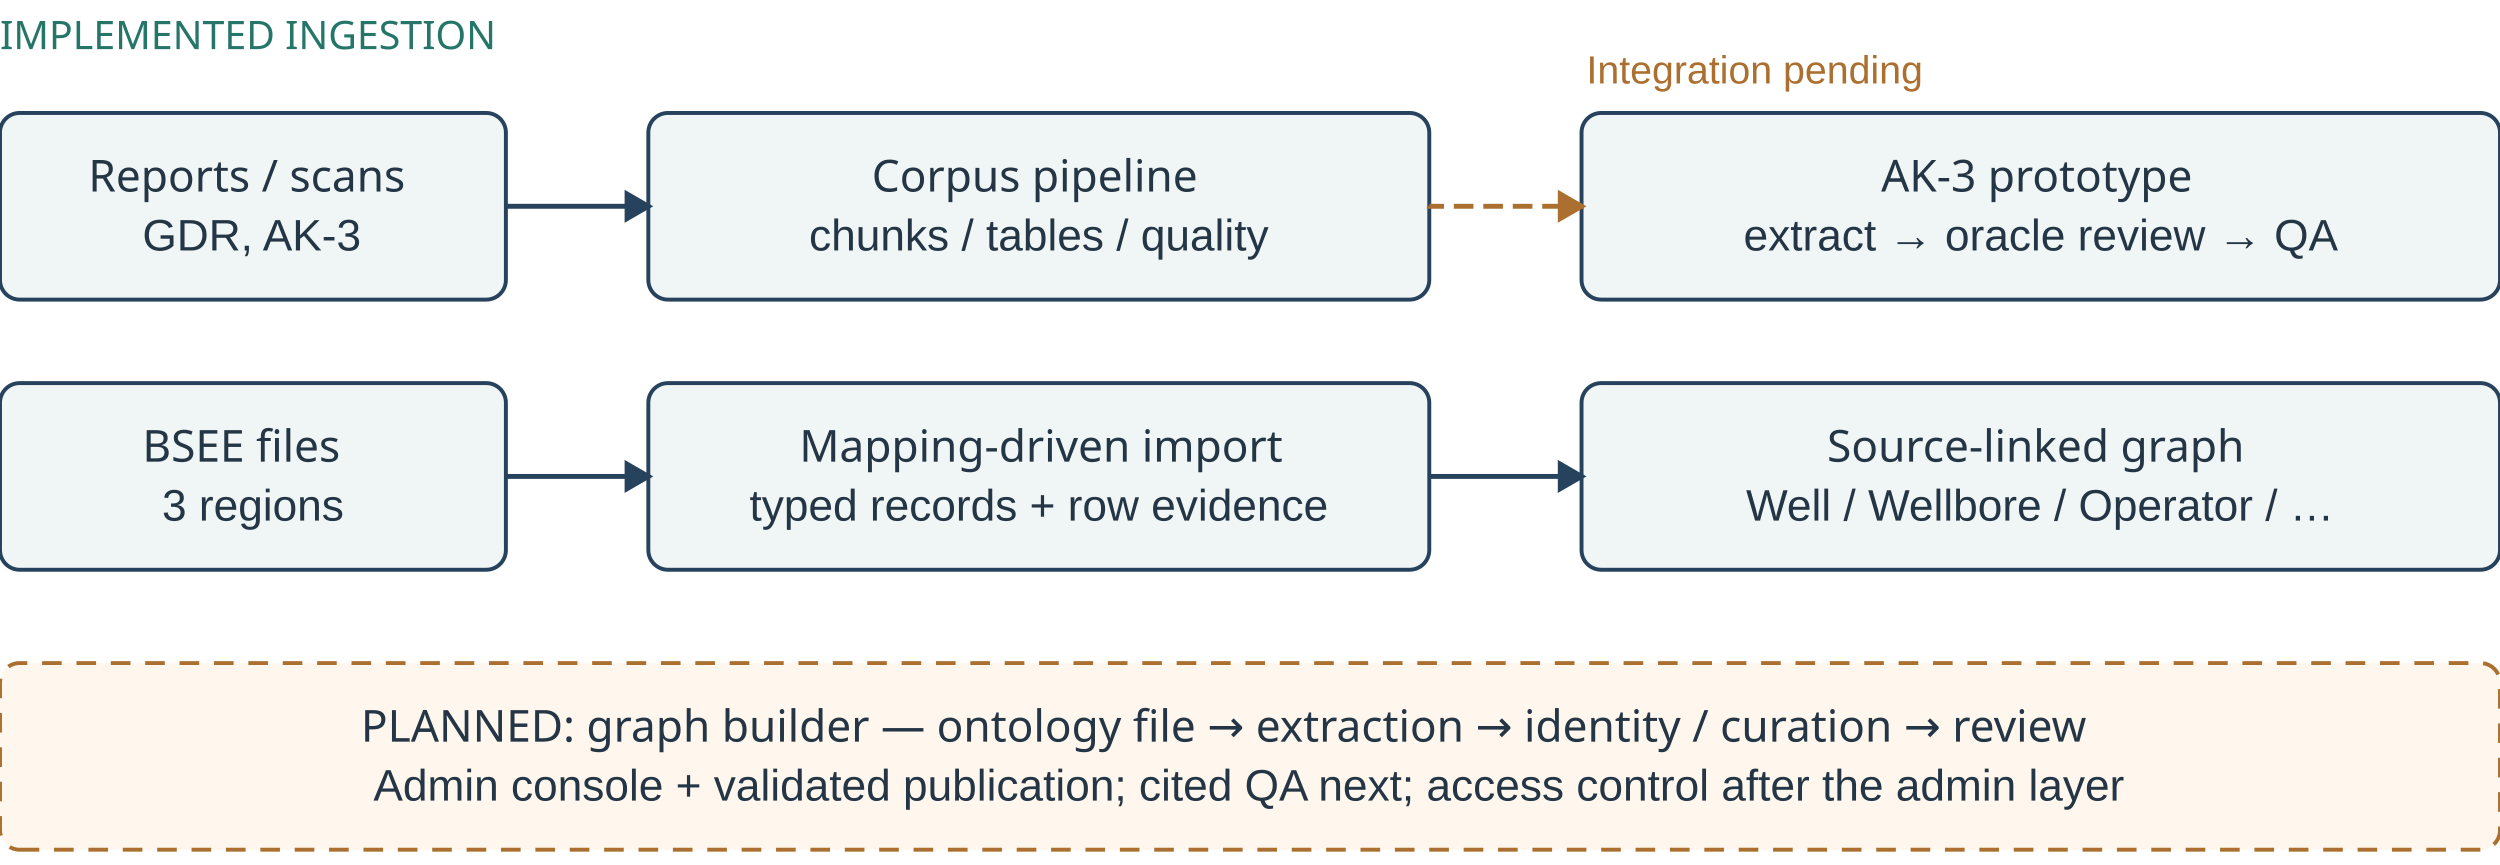
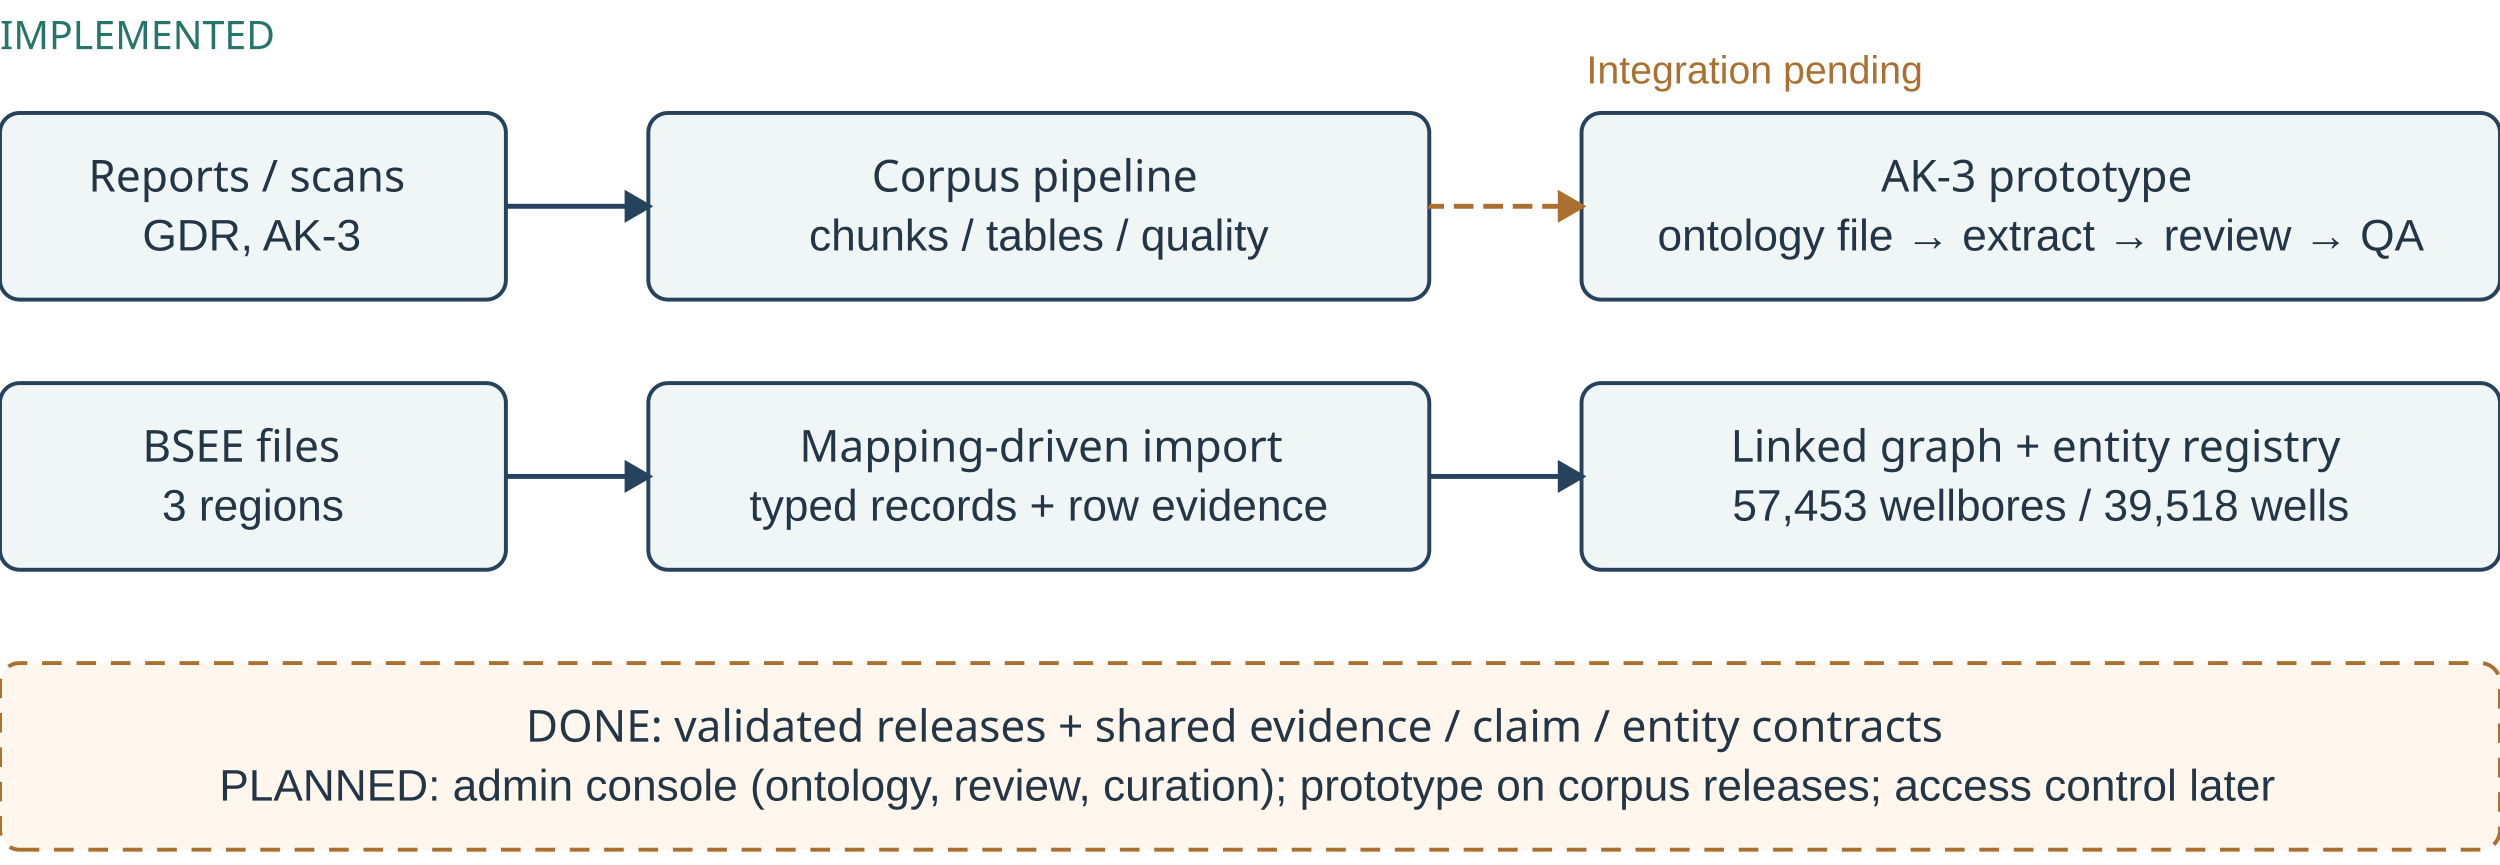
<svg xmlns="http://www.w3.org/2000/svg" width="509" height="176" preserveAspectRatio="xMinYMin meet" viewBox="0 0 509 176" version="1.0" fill-rule="evenodd">
  <clipPath id="clip">
    <rect x="0" y="0" width="509" height="176" />
  </clipPath>
  <g id="group" transform="scale(1,-1) translate(0,-176)" style="clip-path: url(#clip)">
    <g transform="">
      <rect x="0" y="115" width="103" height="38" rx="4" ry="4" style="stroke: rgb(15%,26%,36%); stroke-linecap: butt; stroke-width: 0.8; fill: rgb(94%,96%,96%); fill-rule: evenodd;" />
      <text x="17.987" y="137.0" style="font-family: Arial-Bold; font-size: 9px;fill: rgb(14%,21%,27%); stroke:none;" transform="translate(0,274) scale(1,-1)">Reports / scans</text>
      <text x="28.996" y="125.0" style="font-family: Arial; font-size: 9px;fill: rgb(14%,21%,27%); stroke:none;" transform="translate(0,250) scale(1,-1)">GDR, AK-3</text>
      <rect x="132" y="115" width="159" height="38" rx="4" ry="4" style="stroke: rgb(15%,26%,36%); stroke-linecap: butt; stroke-width: 0.8; fill: rgb(94%,96%,96%); fill-rule: evenodd;" />
      <text x="177.497" y="137.0" style="font-family: Arial-Bold; font-size: 9px;fill: rgb(14%,21%,27%); stroke:none;" transform="translate(0,274) scale(1,-1)">Corpus pipeline</text>
      <text x="164.725" y="125.0" style="font-family: Arial; font-size: 9px;fill: rgb(14%,21%,27%); stroke:none;" transform="translate(0,250) scale(1,-1)">chunks / tables / quality</text>
      <rect x="322" y="115" width="187" height="38" rx="4" ry="4" style="stroke: rgb(15%,26%,36%); stroke-linecap: butt; stroke-width: 0.8; fill: rgb(94%,96%,96%); fill-rule: evenodd;" />
      <text x="383" y="137.0" style="font-family: Arial-Bold; font-size: 9px;fill: rgb(14%,21%,27%); stroke:none;" transform="translate(0,274) scale(1,-1)">AK-3 prototype</text>
-       <text x="354.983" y="125.0" style="font-family: Arial; font-size: 9px;fill: rgb(14%,21%,27%); stroke:none;" transform="translate(0,250) scale(1,-1)">extract → oracle review → QA</text>
+       <text x="337.473" y="125.0" style="font-family: Arial; font-size: 9px;fill: rgb(14%,21%,27%); stroke:none;" transform="translate(0,250) scale(1,-1)">ontology file → extract → review → QA</text>
      <path d="M 103,134 L 132,134 Z" style="stroke: rgb(15%,26%,36%); stroke-linecap: butt; stroke-width: 1;" />
      <polygon points="132 134, 127.67 136.5, 127.67 131.5" style="stroke: rgb(15%,26%,36%); stroke-linecap: butt; stroke-width: 1; fill: rgb(15%,26%,36%); fill-rule: evenodd;" />
      <path d="M 291,134 L 322,134 Z" style="stroke: rgb(67%,44%,19%); stroke-linecap: butt; stroke-width: 1; stroke-dasharray: 3, 3;" />
      <polygon points="322 134, 317.67 136.5, 317.67 131.5" style="stroke: rgb(67%,44%,19%); stroke-linecap: butt; stroke-width: 1; fill: rgb(67%,44%,19%); fill-rule: evenodd;" />
      <text x="323" y="159" style="font-family: Arial; font-size: 8px;fill: rgb(67%,44%,19%); stroke:none;" transform="translate(0,318) scale(1,-1)">Integration pending</text>
      <rect x="0" y="60" width="103" height="38" rx="4" ry="4" style="stroke: rgb(15%,26%,36%); stroke-linecap: butt; stroke-width: 0.8; fill: rgb(94%,96%,96%); fill-rule: evenodd;" />
      <text x="28.991" y="82.0" style="font-family: Arial-Bold; font-size: 9px;fill: rgb(14%,21%,27%); stroke:none;" transform="translate(0,164) scale(1,-1)">BSEE files</text>
      <text x="32.988" y="70.0" style="font-family: Arial; font-size: 9px;fill: rgb(14%,21%,27%); stroke:none;" transform="translate(0,140) scale(1,-1)">3 regions</text>
      <rect x="132" y="60" width="159" height="38" rx="4" ry="4" style="stroke: rgb(15%,26%,36%); stroke-linecap: butt; stroke-width: 0.8; fill: rgb(94%,96%,96%); fill-rule: evenodd;" />
      <text x="162.751" y="82.0" style="font-family: Arial-Bold; font-size: 9px;fill: rgb(14%,21%,27%); stroke:none;" transform="translate(0,164) scale(1,-1)">Mapping-driven import</text>
      <text x="152.594" y="70.0" style="font-family: Arial; font-size: 9px;fill: rgb(14%,21%,27%); stroke:none;" transform="translate(0,140) scale(1,-1)">typed records + row evidence</text>
      <rect x="322" y="60" width="187" height="38" rx="4" ry="4" style="stroke: rgb(15%,26%,36%); stroke-linecap: butt; stroke-width: 0.8; fill: rgb(94%,96%,96%); fill-rule: evenodd;" />
-       <text x="371.992" y="82.0" style="font-family: Arial-Bold; font-size: 9px;fill: rgb(14%,21%,27%); stroke:none;" transform="translate(0,164) scale(1,-1)">Source-linked graph</text>
-       <text x="355.484" y="70.0" style="font-family: Arial; font-size: 9px;fill: rgb(14%,21%,27%); stroke:none;" transform="translate(0,140) scale(1,-1)">Well / Wellbore / Operator / …</text>
+       <text x="352.359" y="82.0" style="font-family: Arial-Bold; font-size: 9px;fill: rgb(14%,21%,27%); stroke:none;" transform="translate(0,164) scale(1,-1)">Linked graph + entity registry</text>
+       <text x="352.711" y="70.0" style="font-family: Arial; font-size: 9px;fill: rgb(14%,21%,27%); stroke:none;" transform="translate(0,140) scale(1,-1)">57,453 wellbores / 39,518 wells</text>
      <path d="M 103,79 L 132,79 Z" style="stroke: rgb(15%,26%,36%); stroke-linecap: butt; stroke-width: 1;" />
      <polygon points="132 79, 127.67 81.5, 127.67 76.5" style="stroke: rgb(15%,26%,36%); stroke-linecap: butt; stroke-width: 1; fill: rgb(15%,26%,36%); fill-rule: evenodd;" />
      <path d="M 291,79 L 322,79 Z" style="stroke: rgb(15%,26%,36%); stroke-linecap: butt; stroke-width: 1;" />
      <polygon points="322 79, 317.67 81.5, 317.67 76.5" style="stroke: rgb(15%,26%,36%); stroke-linecap: butt; stroke-width: 1; fill: rgb(15%,26%,36%); fill-rule: evenodd;" />
      <rect x="0" y="3" width="509" height="38" rx="4" ry="4" style="stroke: rgb(67%,44%,19%); stroke-linecap: butt; stroke-width: 0.8; fill: rgb(100%,97%,93%); fill-rule: evenodd; stroke-dasharray: 4, 3;" />
-       <text x="73.48" y="25.0" style="font-family: Arial-Bold; font-size: 9px;fill: rgb(14%,21%,27%); stroke:none;" transform="translate(0,50) scale(1,-1)">PLANNED: graph builder — ontology file → extraction → identity / curation → review</text>
-       <text x="76.029" y="13.0" style="font-family: Arial; font-size: 9px;fill: rgb(14%,21%,27%); stroke:none;" transform="translate(0,26) scale(1,-1)">Admin console + validated publication; cited QA next; access control after the admin layer</text>
-       <text x="0" y="166" style="font-family: Arial-Bold; font-size: 8px;fill: rgb(15%,46%,41%); stroke:none;" transform="translate(0,332) scale(1,-1)">IMPLEMENTED INGESTION</text>
+       <text x="107.061" y="25.0" style="font-family: Arial-Bold; font-size: 9px;fill: rgb(14%,21%,27%); stroke:none;" transform="translate(0,50) scale(1,-1)">DONE: validated releases + shared evidence / claim / entity contracts</text>
+       <text x="44.65" y="13.0" style="font-family: Arial; font-size: 9px;fill: rgb(14%,21%,27%); stroke:none;" transform="translate(0,26) scale(1,-1)">PLANNED: admin console (ontology, review, curation); prototype on corpus releases; access control later</text>
+       <text x="0" y="166" style="font-family: Arial-Bold; font-size: 8px;fill: rgb(15%,46%,41%); stroke:none;" transform="translate(0,332) scale(1,-1)">IMPLEMENTED</text>
    </g>
  </g>
</svg>
